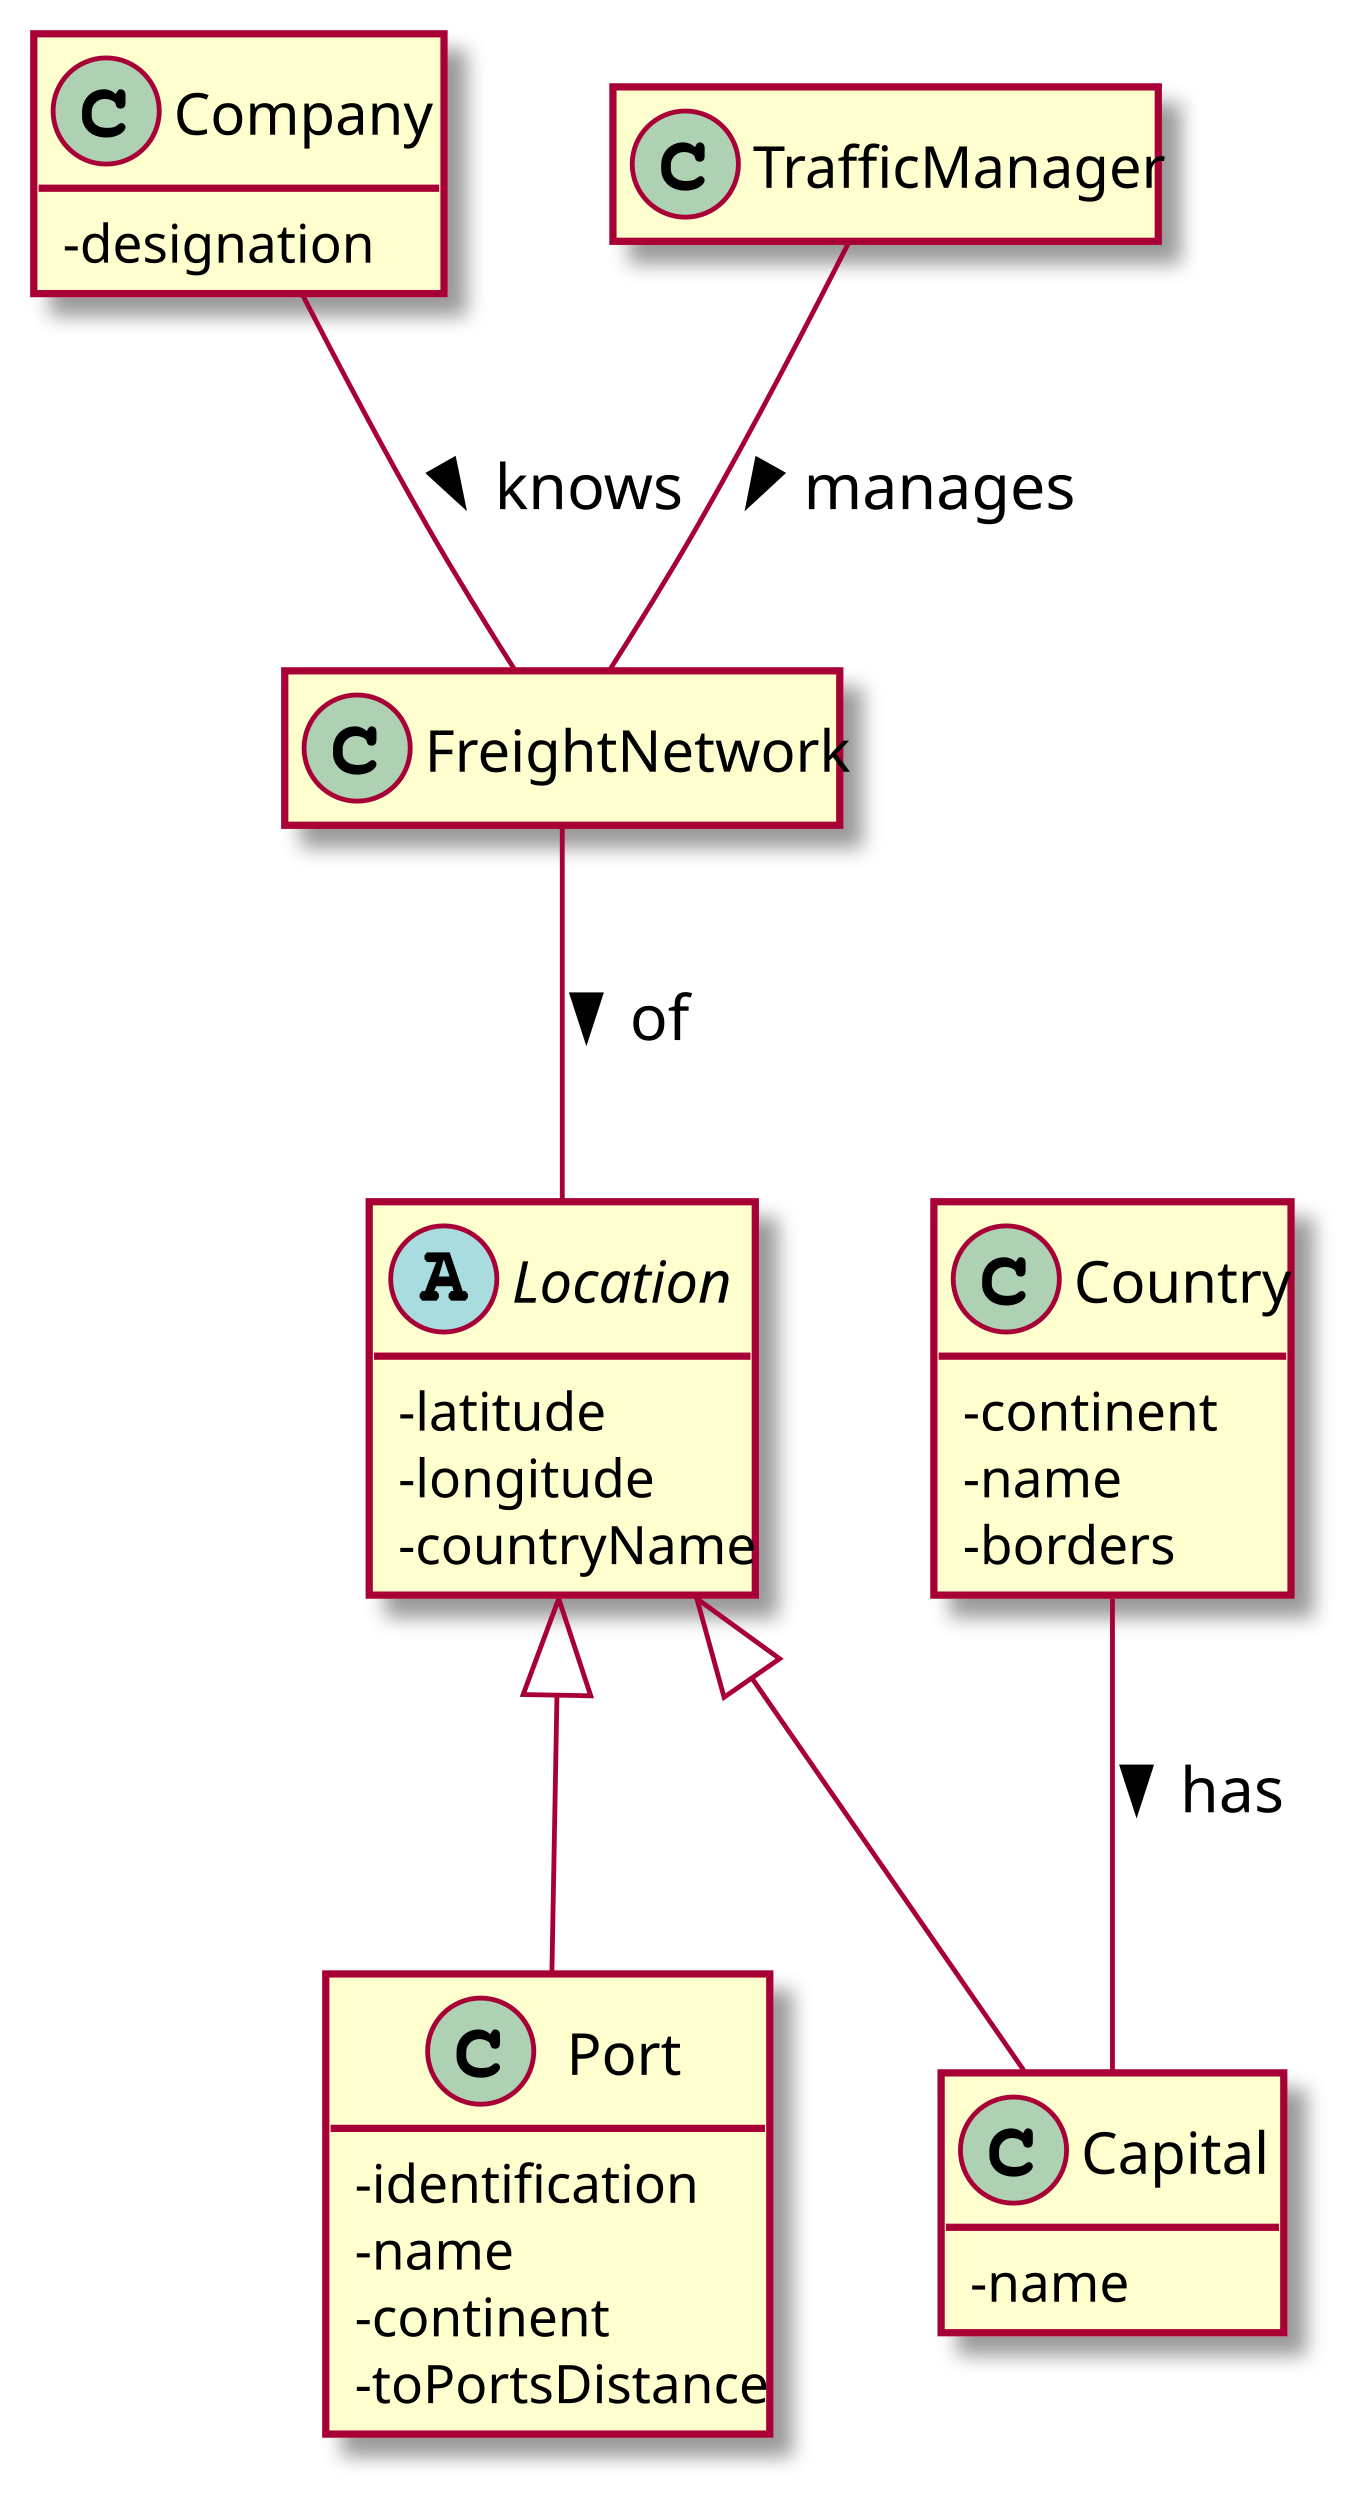
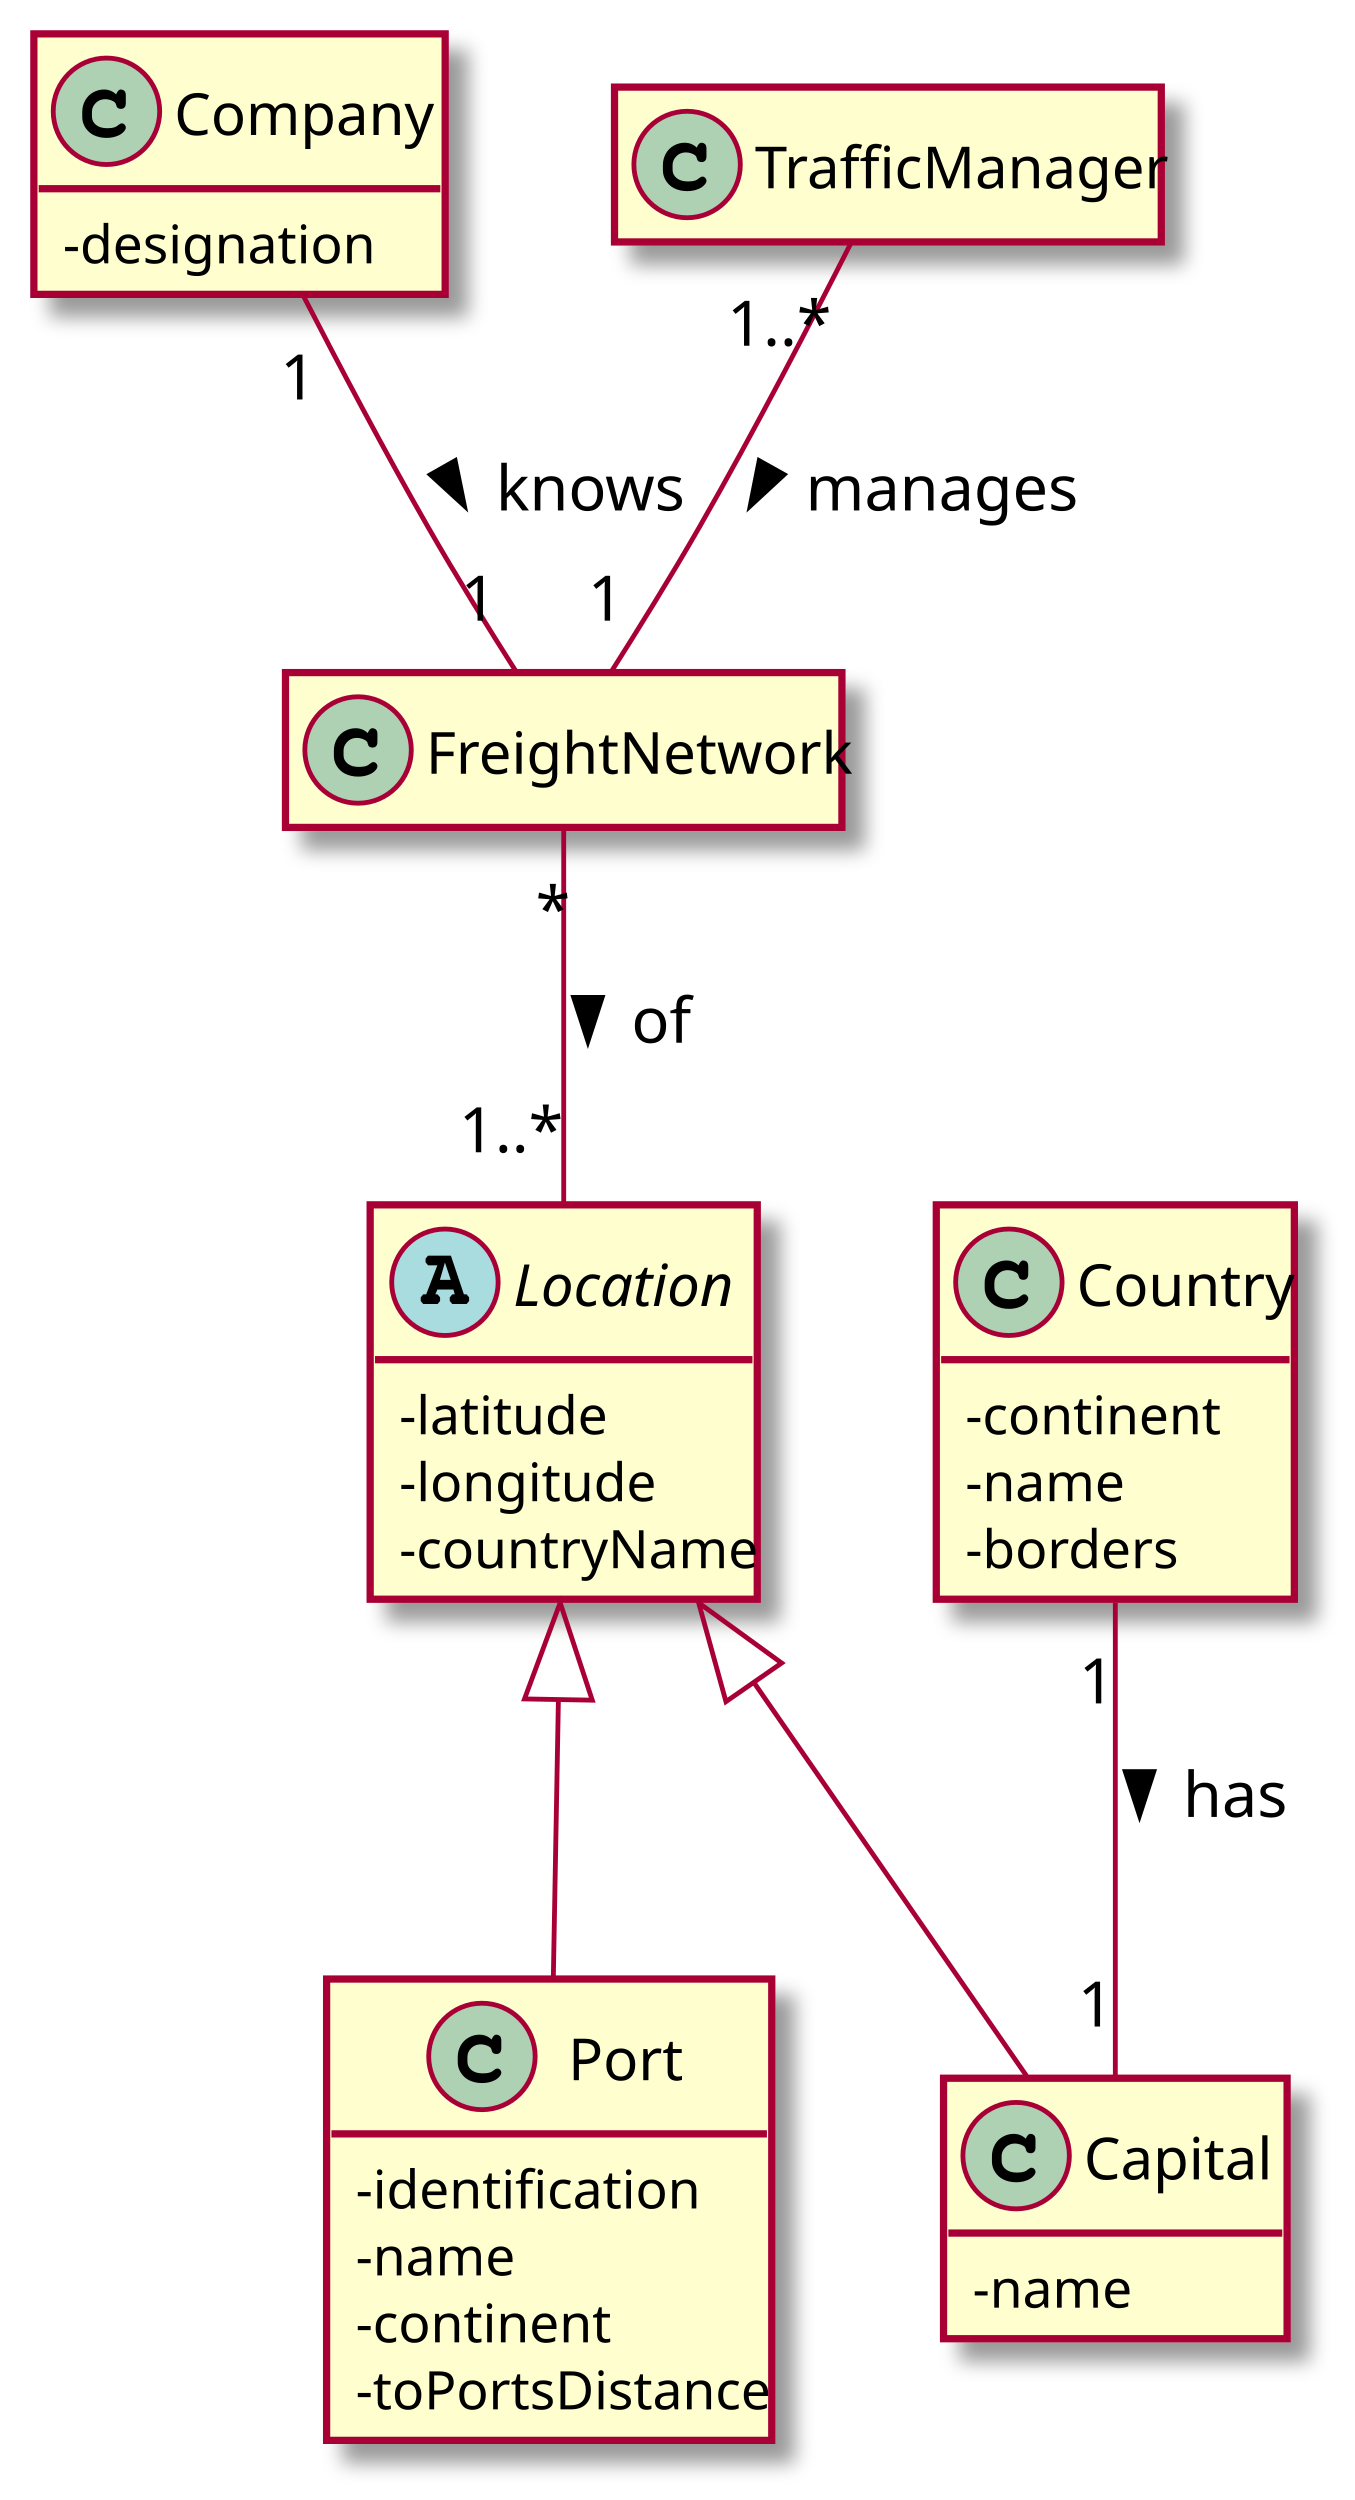
- <svg xmlns="http://www.w3.org/2000/svg" contentScriptType="application/ecmascript" contentStyleType="text/css" height="518px" preserveAspectRatio="none" style="width:281px;height:518px;background:#FFFFFF;" version="1.1" viewBox="0 0 281 518" width="281px" zoomAndPan="magnify">
+ <svg xmlns="http://www.w3.org/2000/svg" contentScriptType="application/ecmascript" contentStyleType="text/css" height="310.8px" preserveAspectRatio="none" style="width:168px;height:310px;background:#FFFFFF;" version="1.1" viewBox="0 0 168 310" width="168.6px" zoomAndPan="magnify">
  <defs>
-     <filter height="300%" id="fvyr1r8d0ovhm" width="300%" x="-1" y="-1">
-       <feGaussianBlur result="blurOut" stdDeviation="2.0" />
+     <filter height="300%" id="fqqcws5pjynmd" width="300%" x="-1" y="-1">
+       <feGaussianBlur result="blurOut" stdDeviation="1.2" />
      <feColorMatrix in="blurOut" result="blurOut2" type="matrix" values="0 0 0 0 0 0 0 0 0 0 0 0 0 0 0 0 0 0 .4 0" />
-       <feOffset dx="4.0" dy="4.0" in="blurOut2" result="blurOut3" />
+       <feOffset dx="2.4" dy="2.4" in="blurOut2" result="blurOut3" />
      <feBlend in="SourceGraphic" in2="blurOut3" mode="normal" />
    </filter>
  </defs>
  <g>
-     <rect codeLine="7" fill="#FEFECE" filter="url(#fvyr1r8d0ovhm)" height="53.836" id="Company" style="stroke:#A80036;stroke-width:1.5;" width="85" x="7" y="7" />
-     <ellipse cx="22" cy="23" fill="#ADD1B2" rx="11" ry="11" style="stroke:#A80036;stroke-width:1.0;" />
-     <path d="M24,19.5 Q24.203,19 24.438,18.75 Q24.672,18.5 24.938,18.5 Q25.406,18.5 25.703,18.781 Q26,19.062 26,19.719 L26,21.281 Q26,21.938 25.719,22.219 Q25.438,22.5 25,22.5 Q24.609,22.5 24.359,22.328 Q24.109,22.156 24,21.703 Q23.953,21.391 23.781,21.219 Q23.469,20.891 22.906,20.703 Q22.344,20.5 21.781,20.5 Q21.078,20.5 20.484,20.781 Q19.906,21.062 19.453,21.688 Q19,22.312 19,23.172 L19,24.094 Q19,25.125 19.844,25.812 Q20.688,26.5 22.188,26.5 Q23.078,26.5 23.703,26.297 Q24.062,26.188 24.469,25.828 Q24.734,25.625 24.875,25.562 Q25.016,25.5 25.188,25.5 Q25.516,25.5 25.75,25.766 Q26,26.016 26,26.375 Q26,26.719 25.656,27.125 Q25.156,27.719 24.359,28.047 Q23.312,28.5 22.031,28.5 Q20.531,28.5 19.328,27.906 Q18.359,27.438 17.672,26.422 Q17,25.406 17,24.203 L17,23.109 Q17,21.859 17.594,20.766 Q18.203,19.672 19.25,19.094 Q20.312,18.5 21.5,18.5 Q22.219,18.5 22.844,18.75 Q23.469,19 24,19.5 Z " fill="#000000" />
-     <text fill="#000000" font-family="sans-serif" font-size="12" lengthAdjust="spacing" textLength="53" x="36" y="27.91">Company</text>
-     <line style="stroke:#A80036;stroke-width:1.5;" x1="8" x2="91" y1="39" y2="39" />
-     <text fill="#000000" font-family="sans-serif" font-size="11" lengthAdjust="spacing" textLength="59" x="13" y="54.419">-designation</text>
-     <rect codeLine="11" fill="#FEFECE" filter="url(#fvyr1r8d0ovhm)" height="32" id="FreightNetwork" style="stroke:#A80036;stroke-width:1.5;" width="115" x="59" y="139" />
-     <ellipse cx="74" cy="155" fill="#ADD1B2" rx="11" ry="11" style="stroke:#A80036;stroke-width:1.0;" />
-     <path d="M76,151.5 Q76.203,151 76.438,150.75 Q76.672,150.5 76.938,150.5 Q77.406,150.5 77.703,150.781 Q78,151.062 78,151.719 L78,153.281 Q78,153.938 77.719,154.219 Q77.438,154.5 77,154.5 Q76.609,154.5 76.359,154.328 Q76.109,154.156 76,153.703 Q75.953,153.391 75.781,153.219 Q75.469,152.891 74.906,152.703 Q74.344,152.5 73.781,152.5 Q73.078,152.5 72.484,152.781 Q71.906,153.062 71.453,153.688 Q71,154.312 71,155.172 L71,156.094 Q71,157.125 71.844,157.812 Q72.688,158.5 74.188,158.5 Q75.078,158.5 75.703,158.297 Q76.062,158.188 76.469,157.828 Q76.734,157.625 76.875,157.562 Q77.016,157.5 77.188,157.5 Q77.516,157.5 77.75,157.766 Q78,158.016 78,158.375 Q78,158.719 77.656,159.125 Q77.156,159.719 76.359,160.047 Q75.312,160.5 74.031,160.5 Q72.531,160.5 71.328,159.906 Q70.359,159.438 69.672,158.422 Q69,157.406 69,156.203 L69,155.109 Q69,153.859 69.594,152.766 Q70.203,151.672 71.25,151.094 Q72.312,150.5 73.5,150.5 Q74.219,150.5 74.844,150.75 Q75.469,151 76,151.5 Z " fill="#000000" />
-     <text fill="#000000" font-family="sans-serif" font-size="12" lengthAdjust="spacing" textLength="83" x="88" y="159.91">FreightNetwork</text>
-     <rect codeLine="13" fill="#FEFECE" filter="url(#fvyr1r8d0ovhm)" height="81.508" id="Location" style="stroke:#A80036;stroke-width:1.5;" width="80" x="76.5" y="249" />
-     <ellipse cx="91.95" cy="265" fill="#A9DCDF" rx="11" ry="11" style="stroke:#A80036;stroke-width:1.0;" />
-     <path d="M93.7,266.5 L90.403,266.5 L89.966,267.5 L89.966,267.5 L90.434,267.5 L90.95,268.125 L90.95,268.5 L90.95,268.875 L90.434,269.5 L89.966,269.5 L88.075,269.5 L87.466,269.5 L86.95,268.875 L86.95,268.5 L86.95,268.125 L87.466,267.5 L88.075,267.5 L90.388,261.5 L89.513,261.5 L88.466,261.5 L87.95,260.875 L87.95,260.5 L87.95,260.125 L88.466,259.5 L89.513,259.5 L93.184,259.5 L95.872,267.5 L96.434,267.5 L96.434,267.5 L96.95,268.125 L96.95,268.5 L96.95,268.875 L96.434,269.5 L95.872,269.5 L93.981,269.5 L93.466,269.5 L92.95,268.875 L92.95,268.5 L92.95,268.125 L93.466,267.5 L93.981,267.5 L93.981,267.5 L93.7,266.5 Z M93.153,264.5 L91.95,260.922 L90.919,264.5 L93.153,264.5 Z " fill="#000000" />
-     <text fill="#000000" font-family="sans-serif" font-size="12" font-style="italic" lengthAdjust="spacing" textLength="47" x="106.05" y="269.91">Location</text>
-     <line style="stroke:#A80036;stroke-width:1.5;" x1="77.5" x2="155.5" y1="281" y2="281" />
-     <text fill="#000000" font-family="sans-serif" font-size="11" lengthAdjust="spacing" textLength="38" x="82.5" y="296.419">-latitude</text>
-     <text fill="#000000" font-family="sans-serif" font-size="11" lengthAdjust="spacing" textLength="47" x="82.5" y="310.255">-longitude</text>
-     <text fill="#000000" font-family="sans-serif" font-size="11" lengthAdjust="spacing" textLength="68" x="82.5" y="324.091">-countryName</text>
-     <rect codeLine="19" fill="#FEFECE" filter="url(#fvyr1r8d0ovhm)" height="95.344" id="Port" style="stroke:#A80036;stroke-width:1.5;" width="92" x="67.5" y="409" />
-     <ellipse cx="99.6" cy="425" fill="#ADD1B2" rx="11" ry="11" style="stroke:#A80036;stroke-width:1.0;" />
-     <path d="M101.6,421.5 Q101.803,421 102.037,420.75 Q102.272,420.5 102.537,420.5 Q103.006,420.5 103.303,420.781 Q103.6,421.062 103.6,421.719 L103.6,423.281 Q103.6,423.938 103.319,424.219 Q103.037,424.5 102.6,424.5 Q102.209,424.5 101.959,424.328 Q101.709,424.156 101.6,423.703 Q101.553,423.391 101.381,423.219 Q101.069,422.891 100.506,422.703 Q99.944,422.5 99.381,422.5 Q98.678,422.5 98.084,422.781 Q97.506,423.062 97.053,423.688 Q96.6,424.312 96.6,425.172 L96.6,426.094 Q96.6,427.125 97.444,427.812 Q98.287,428.5 99.787,428.5 Q100.678,428.5 101.303,428.297 Q101.662,428.188 102.069,427.828 Q102.334,427.625 102.475,427.562 Q102.616,427.5 102.787,427.5 Q103.116,427.5 103.35,427.766 Q103.6,428.016 103.6,428.375 Q103.6,428.719 103.256,429.125 Q102.756,429.719 101.959,430.047 Q100.912,430.5 99.631,430.5 Q98.131,430.5 96.928,429.906 Q95.959,429.438 95.272,428.422 Q94.6,427.406 94.6,426.203 L94.6,425.109 Q94.6,423.859 95.194,422.766 Q95.803,421.672 96.85,421.094 Q97.912,420.5 99.1,420.5 Q99.819,420.5 100.444,420.75 Q101.069,421 101.6,421.5 Z " fill="#000000" />
-     <text fill="#000000" font-family="sans-serif" font-size="12" lengthAdjust="spacing" textLength="22" x="117.4" y="429.91">Port</text>
-     <line style="stroke:#A80036;stroke-width:1.5;" x1="68.5" x2="158.5" y1="441" y2="441" />
-     <text fill="#000000" font-family="sans-serif" font-size="11" lengthAdjust="spacing" textLength="64" x="73.5" y="456.419">-identification</text>
-     <text fill="#000000" font-family="sans-serif" font-size="11" lengthAdjust="spacing" textLength="30" x="73.5" y="470.255">-name</text>
-     <text fill="#000000" font-family="sans-serif" font-size="11" lengthAdjust="spacing" textLength="48" x="73.5" y="484.091">-continent</text>
-     <text fill="#000000" font-family="sans-serif" font-size="11" lengthAdjust="spacing" textLength="80" x="73.5" y="497.927">-toPortsDistance</text>
-     <rect codeLine="26" fill="#FEFECE" filter="url(#fvyr1r8d0ovhm)" height="53.836" id="Capital" style="stroke:#A80036;stroke-width:1.5;" width="71" x="195" y="429.5" />
-     <ellipse cx="210" cy="445.5" fill="#ADD1B2" rx="11" ry="11" style="stroke:#A80036;stroke-width:1.0;" />
-     <path d="M212,442 Q212.203,441.5 212.438,441.25 Q212.672,441 212.938,441 Q213.406,441 213.703,441.281 Q214,441.562 214,442.219 L214,443.781 Q214,444.438 213.719,444.719 Q213.438,445 213,445 Q212.609,445 212.359,444.828 Q212.109,444.656 212,444.203 Q211.953,443.891 211.781,443.719 Q211.469,443.391 210.906,443.203 Q210.344,443 209.781,443 Q209.078,443 208.484,443.281 Q207.906,443.562 207.453,444.188 Q207,444.812 207,445.672 L207,446.594 Q207,447.625 207.844,448.312 Q208.688,449 210.188,449 Q211.078,449 211.703,448.797 Q212.062,448.688 212.469,448.328 Q212.734,448.125 212.875,448.062 Q213.016,448 213.188,448 Q213.516,448 213.75,448.266 Q214,448.516 214,448.875 Q214,449.219 213.656,449.625 Q213.156,450.219 212.359,450.547 Q211.312,451 210.031,451 Q208.531,451 207.328,450.406 Q206.359,449.938 205.672,448.922 Q205,447.906 205,446.703 L205,445.609 Q205,444.359 205.594,443.266 Q206.203,442.172 207.25,441.594 Q208.312,441 209.5,441 Q210.219,441 210.844,441.25 Q211.469,441.5 212,442 Z " fill="#000000" />
-     <text fill="#000000" font-family="sans-serif" font-size="12" lengthAdjust="spacing" textLength="39" x="224" y="450.41">Capital</text>
-     <line style="stroke:#A80036;stroke-width:1.5;" x1="196" x2="265" y1="461.5" y2="461.5" />
-     <text fill="#000000" font-family="sans-serif" font-size="11" lengthAdjust="spacing" textLength="30" x="201" y="476.919">-name</text>
-     <rect codeLine="30" fill="#FEFECE" filter="url(#fvyr1r8d0ovhm)" height="81.508" id="Country" style="stroke:#A80036;stroke-width:1.5;" width="74" x="193.5" y="249" />
-     <ellipse cx="208.5" cy="265" fill="#ADD1B2" rx="11" ry="11" style="stroke:#A80036;stroke-width:1.0;" />
-     <path d="M210.5,261.5 Q210.703,261 210.938,260.75 Q211.172,260.5 211.438,260.5 Q211.906,260.5 212.203,260.781 Q212.5,261.062 212.5,261.719 L212.5,263.281 Q212.5,263.938 212.219,264.219 Q211.938,264.5 211.5,264.5 Q211.109,264.5 210.859,264.328 Q210.609,264.156 210.5,263.703 Q210.453,263.391 210.281,263.219 Q209.969,262.891 209.406,262.703 Q208.844,262.5 208.281,262.5 Q207.578,262.5 206.984,262.781 Q206.406,263.062 205.953,263.688 Q205.5,264.312 205.5,265.172 L205.5,266.094 Q205.5,267.125 206.344,267.812 Q207.188,268.5 208.688,268.5 Q209.578,268.5 210.203,268.297 Q210.562,268.188 210.969,267.828 Q211.234,267.625 211.375,267.562 Q211.516,267.5 211.688,267.5 Q212.016,267.5 212.25,267.766 Q212.5,268.016 212.5,268.375 Q212.5,268.719 212.156,269.125 Q211.656,269.719 210.859,270.047 Q209.812,270.5 208.531,270.5 Q207.031,270.5 205.828,269.906 Q204.859,269.438 204.172,268.422 Q203.5,267.406 203.5,266.203 L203.5,265.109 Q203.5,263.859 204.094,262.766 Q204.703,261.672 205.75,261.094 Q206.812,260.5 208,260.5 Q208.719,260.5 209.344,260.75 Q209.969,261 210.5,261.5 Z " fill="#000000" />
-     <text fill="#000000" font-family="sans-serif" font-size="12" lengthAdjust="spacing" textLength="42" x="222.5" y="269.91">Country</text>
-     <line style="stroke:#A80036;stroke-width:1.5;" x1="194.5" x2="266.5" y1="281" y2="281" />
-     <text fill="#000000" font-family="sans-serif" font-size="11" lengthAdjust="spacing" textLength="48" x="199.5" y="296.419">-continent</text>
-     <text fill="#000000" font-family="sans-serif" font-size="11" lengthAdjust="spacing" textLength="30" x="199.5" y="310.255">-name</text>
-     <text fill="#000000" font-family="sans-serif" font-size="11" lengthAdjust="spacing" textLength="42" x="199.5" y="324.091">-borders</text>
-     <rect codeLine="36" fill="#FEFECE" filter="url(#fvyr1r8d0ovhm)" height="32" id="TrafficManager" style="stroke:#A80036;stroke-width:1.5;" width="113" x="127" y="18" />
-     <ellipse cx="142" cy="34" fill="#ADD1B2" rx="11" ry="11" style="stroke:#A80036;stroke-width:1.0;" />
-     <path d="M144,30.5 Q144.203,30 144.438,29.75 Q144.672,29.5 144.938,29.5 Q145.406,29.5 145.703,29.781 Q146,30.062 146,30.719 L146,32.281 Q146,32.938 145.719,33.219 Q145.438,33.5 145,33.5 Q144.609,33.5 144.359,33.328 Q144.109,33.156 144,32.703 Q143.953,32.391 143.781,32.219 Q143.469,31.891 142.906,31.703 Q142.344,31.5 141.781,31.5 Q141.078,31.5 140.484,31.781 Q139.906,32.062 139.453,32.688 Q139,33.312 139,34.172 L139,35.094 Q139,36.125 139.844,36.812 Q140.688,37.5 142.188,37.5 Q143.078,37.5 143.703,37.297 Q144.062,37.188 144.469,36.828 Q144.734,36.625 144.875,36.562 Q145.016,36.5 145.188,36.5 Q145.516,36.5 145.75,36.766 Q146,37.016 146,37.375 Q146,37.719 145.656,38.125 Q145.156,38.719 144.359,39.047 Q143.312,39.5 142.031,39.5 Q140.531,39.5 139.328,38.906 Q138.359,38.438 137.672,37.422 Q137,36.406 137,35.203 L137,34.109 Q137,32.859 137.594,31.766 Q138.203,30.672 139.25,30.094 Q140.312,29.5 141.5,29.5 Q142.219,29.5 142.844,29.75 Q143.469,30 144,30.5 Z " fill="#000000" />
-     <text fill="#000000" font-family="sans-serif" font-size="12" lengthAdjust="spacing" textLength="81" x="156" y="38.91">TrafficManager</text>
-     <path codeLine="41" d="M62.77,61.28 C70.11,75.53 79.54,93.38 88.5,109 C94.27,119.06 101.14,130.11 106.63,138.75 " fill="none" id="Company-FreightNetwork" style="stroke:#A80036;stroke-width:1.0;" />
-     <polygon fill="#000000" points="95.963,104.527,94.065,95.208,88.95,98.104,95.963,104.527" style="stroke:#000000;stroke-width:1.0;" />
-     <text fill="#000000" font-family="sans-serif" font-size="13" lengthAdjust="spacing" textLength="37" x="102.5" y="105.495">knows</text>
-     <path codeLine="42" d="M115.4,351.38 C115.05,370.39 114.67,391.08 114.35,408.98 " fill="none" id="Location-backto-Port" style="stroke:#A80036;stroke-width:1.0;" />
-     <polygon fill="none" points="108.4,351.11,115.77,331.24,122.4,351.37,108.4,351.11" style="stroke:#A80036;stroke-width:1.0;" />
-     <path codeLine="43" d="M155.82,347.74 C174.93,375.32 196.99,407.15 212.15,429.02 " fill="none" id="Location-backto-Capital" style="stroke:#A80036;stroke-width:1.0;" />
-     <polygon fill="none" points="150.03,351.67,144.39,331.24,161.53,343.69,150.03,351.67" style="stroke:#A80036;stroke-width:1.0;" />
-     <path codeLine="44" d="M116.5,171.26 C116.5,190.02 116.5,222.6 116.5,248.73 " fill="none" id="FreightNetwork-Location" style="stroke:#A80036;stroke-width:1.0;" />
-     <polygon fill="#000000" points="121.5,215.176,124.439,206.131,118.561,206.131,121.5,215.176" style="stroke:#000000;stroke-width:1.0;" />
-     <text fill="#000000" font-family="sans-serif" font-size="13" lengthAdjust="spacing" textLength="10" x="130.5" y="215.495">of</text>
-     <path codeLine="45" d="M230.5,331.24 C230.5,361.68 230.5,402.61 230.5,429.02 " fill="none" id="Country-Capital" style="stroke:#A80036;stroke-width:1.0;" />
-     <polygon fill="#000000" points="235.5,375.176,238.439,366.131,232.561,366.131,235.5,375.176" style="stroke:#000000;stroke-width:1.0;" />
-     <text fill="#000000" font-family="sans-serif" font-size="13" lengthAdjust="spacing" textLength="21" x="244.5" y="375.495">has</text>
-     <path codeLine="47" d="M175.89,50.19 C168.25,65.28 155.99,88.97 144.5,109 C138.73,119.06 131.86,130.11 126.37,138.75 " fill="none" id="TrafficManager-FreightNetwork" style="stroke:#A80036;stroke-width:1.0;" />
-     <polygon fill="#000000" points="155.06,104.54,162.039,98.079,156.909,95.211,155.06,104.54" style="stroke:#000000;stroke-width:1.0;" />
-     <text fill="#000000" font-family="sans-serif" font-size="13" lengthAdjust="spacing" textLength="53" x="166.5" y="105.495">manages</text>
+     <rect codeLine="7" fill="#FEFECE" filter="url(#fqqcws5pjynmd)" height="32.302" id="Company" style="stroke:#A80036;stroke-width:0.9;" width="51" x="4.2" y="4.2" />
+     <ellipse cx="13.2" cy="13.8" fill="#ADD1B2" rx="6.6" ry="6.6" style="stroke:#A80036;stroke-width:0.6;" />
+     <path d="M14.4,11.7 Q14.522,11.4 14.662,11.25 Q14.803,11.1 14.963,11.1 Q15.244,11.1 15.422,11.269 Q15.6,11.438 15.6,11.831 L15.6,12.769 Q15.6,13.162 15.431,13.331 Q15.262,13.5 15,13.5 Q14.766,13.5 14.616,13.397 Q14.466,13.294 14.4,13.022 Q14.372,12.834 14.269,12.731 Q14.081,12.534 13.744,12.422 Q13.406,12.3 13.069,12.3 Q12.647,12.3 12.291,12.469 Q11.944,12.637 11.672,13.012 Q11.4,13.387 11.4,13.903 L11.4,14.456 Q11.4,15.075 11.906,15.488 Q12.412,15.9 13.312,15.9 Q13.847,15.9 14.222,15.778 Q14.438,15.713 14.681,15.497 Q14.841,15.375 14.925,15.338 Q15.009,15.3 15.113,15.3 Q15.309,15.3 15.45,15.459 Q15.6,15.609 15.6,15.825 Q15.6,16.031 15.394,16.275 Q15.094,16.631 14.616,16.828 Q13.988,17.1 13.219,17.1 Q12.319,17.1 11.597,16.744 Q11.016,16.462 10.603,15.853 Q10.2,15.244 10.2,14.522 L10.2,13.866 Q10.2,13.116 10.556,12.459 Q10.922,11.803 11.55,11.456 Q12.188,11.1 12.9,11.1 Q13.331,11.1 13.706,11.25 Q14.081,11.4 14.4,11.7 Z " fill="#000000" />
+     <text fill="#000000" font-family="sans-serif" font-size="7.2" lengthAdjust="spacing" textLength="31.8" x="21.6" y="16.746">Company</text>
+     <line style="stroke:#A80036;stroke-width:0.9;" x1="4.8" x2="54.6" y1="23.4" y2="23.4" />
+     <text fill="#000000" font-family="sans-serif" font-size="6.6" lengthAdjust="spacing" textLength="35.4" x="7.8" y="32.651">-designation</text>
+     <rect codeLine="11" fill="#FEFECE" filter="url(#fqqcws5pjynmd)" height="19.2" id="FreightNetwork" style="stroke:#A80036;stroke-width:0.9;" width="69" x="35.4" y="83.4" />
+     <ellipse cx="44.4" cy="93" fill="#ADD1B2" rx="6.6" ry="6.6" style="stroke:#A80036;stroke-width:0.6;" />
+     <path d="M45.6,90.9 Q45.722,90.6 45.862,90.45 Q46.003,90.3 46.163,90.3 Q46.444,90.3 46.622,90.469 Q46.8,90.638 46.8,91.031 L46.8,91.969 Q46.8,92.362 46.631,92.531 Q46.462,92.7 46.2,92.7 Q45.966,92.7 45.816,92.597 Q45.666,92.494 45.6,92.222 Q45.572,92.034 45.469,91.931 Q45.281,91.734 44.944,91.622 Q44.606,91.5 44.269,91.5 Q43.847,91.5 43.491,91.669 Q43.144,91.838 42.872,92.213 Q42.6,92.588 42.6,93.103 L42.6,93.656 Q42.6,94.275 43.106,94.688 Q43.612,95.1 44.513,95.1 Q45.047,95.1 45.422,94.978 Q45.638,94.912 45.881,94.697 Q46.041,94.575 46.125,94.537 Q46.209,94.5 46.312,94.5 Q46.509,94.5 46.65,94.659 Q46.8,94.809 46.8,95.025 Q46.8,95.231 46.594,95.475 Q46.294,95.831 45.816,96.028 Q45.188,96.3 44.419,96.3 Q43.519,96.3 42.797,95.944 Q42.216,95.662 41.803,95.053 Q41.4,94.444 41.4,93.722 L41.4,93.066 Q41.4,92.316 41.756,91.659 Q42.122,91.003 42.75,90.656 Q43.388,90.3 44.1,90.3 Q44.531,90.3 44.906,90.45 Q45.281,90.6 45.6,90.9 Z " fill="#000000" />
+     <text fill="#000000" font-family="sans-serif" font-size="7.2" lengthAdjust="spacing" textLength="49.8" x="52.8" y="95.946">FreightNetwork</text>
+     <rect codeLine="13" fill="#FEFECE" filter="url(#fqqcws5pjynmd)" height="48.905" id="Location" style="stroke:#A80036;stroke-width:0.9;" width="48" x="45.9" y="149.4" />
+     <ellipse cx="55.17" cy="159" fill="#A9DCDF" rx="6.6" ry="6.6" style="stroke:#A80036;stroke-width:0.6;" />
+     <path d="M56.22,159.9 L54.242,159.9 L53.979,160.5 L53.979,160.5 L54.261,160.5 L54.57,160.875 L54.57,161.1 L54.57,161.325 L54.261,161.7 L53.979,161.7 L52.845,161.7 L52.479,161.7 L52.17,161.325 L52.17,161.1 L52.17,160.875 L52.479,160.5 L52.845,160.5 L54.233,156.9 L53.708,156.9 L53.079,156.9 L52.77,156.525 L52.77,156.3 L52.77,156.075 L53.079,155.7 L53.708,155.7 L55.911,155.7 L57.523,160.5 L57.861,160.5 L57.861,160.5 L58.17,160.875 L58.17,161.1 L58.17,161.325 L57.861,161.7 L57.523,161.7 L56.389,161.7 L56.079,161.7 L55.77,161.325 L55.77,161.1 L55.77,160.875 L56.079,160.5 L56.389,160.5 L56.389,160.5 L56.22,159.9 Z M55.892,158.7 L55.17,156.553 L54.551,158.7 L55.892,158.7 Z " fill="#000000" />
+     <text fill="#000000" font-family="sans-serif" font-size="7.2" font-style="italic" lengthAdjust="spacing" textLength="28.2" x="63.63" y="161.946">Location</text>
+     <line style="stroke:#A80036;stroke-width:0.9;" x1="46.5" x2="93.3" y1="168.6" y2="168.6" />
+     <text fill="#000000" font-family="sans-serif" font-size="6.6" lengthAdjust="spacing" textLength="22.8" x="49.5" y="177.851">-latitude</text>
+     <text fill="#000000" font-family="sans-serif" font-size="6.6" lengthAdjust="spacing" textLength="28.2" x="49.5" y="186.153">-longitude</text>
+     <text fill="#000000" font-family="sans-serif" font-size="6.6" lengthAdjust="spacing" textLength="40.8" x="49.5" y="194.454">-countryName</text>
+     <rect codeLine="19" fill="#FEFECE" filter="url(#fqqcws5pjynmd)" height="57.206" id="Port" style="stroke:#A80036;stroke-width:0.9;" width="55.2" x="40.5" y="245.4" />
+     <ellipse cx="59.76" cy="255" fill="#ADD1B2" rx="6.6" ry="6.6" style="stroke:#A80036;stroke-width:0.6;" />
+     <path d="M60.96,252.9 Q61.082,252.6 61.222,252.45 Q61.363,252.3 61.523,252.3 Q61.804,252.3 61.982,252.469 Q62.16,252.637 62.16,253.031 L62.16,253.969 Q62.16,254.363 61.991,254.531 Q61.822,254.7 61.56,254.7 Q61.326,254.7 61.176,254.597 Q61.026,254.494 60.96,254.222 Q60.932,254.034 60.829,253.931 Q60.641,253.734 60.304,253.622 Q59.966,253.5 59.629,253.5 Q59.207,253.5 58.851,253.669 Q58.504,253.838 58.232,254.213 Q57.96,254.588 57.96,255.103 L57.96,255.656 Q57.96,256.275 58.466,256.688 Q58.972,257.1 59.873,257.1 Q60.407,257.1 60.782,256.978 Q60.998,256.913 61.241,256.697 Q61.401,256.575 61.485,256.538 Q61.569,256.5 61.672,256.5 Q61.869,256.5 62.01,256.659 Q62.16,256.809 62.16,257.025 Q62.16,257.231 61.954,257.475 Q61.654,257.831 61.176,258.028 Q60.547,258.3 59.779,258.3 Q58.879,258.3 58.157,257.944 Q57.576,257.663 57.163,257.053 Q56.76,256.444 56.76,255.722 L56.76,255.066 Q56.76,254.316 57.116,253.659 Q57.482,253.003 58.11,252.656 Q58.748,252.3 59.46,252.3 Q59.891,252.3 60.266,252.45 Q60.641,252.6 60.96,252.9 Z " fill="#000000" />
+     <text fill="#000000" font-family="sans-serif" font-size="7.2" lengthAdjust="spacing" textLength="13.2" x="70.44" y="257.946">Port</text>
+     <line style="stroke:#A80036;stroke-width:0.9;" x1="41.1" x2="95.1" y1="264.6" y2="264.6" />
+     <text fill="#000000" font-family="sans-serif" font-size="6.6" lengthAdjust="spacing" textLength="38.4" x="44.1" y="273.851">-identification</text>
+     <text fill="#000000" font-family="sans-serif" font-size="6.6" lengthAdjust="spacing" textLength="18" x="44.1" y="282.153">-name</text>
+     <text fill="#000000" font-family="sans-serif" font-size="6.6" lengthAdjust="spacing" textLength="28.8" x="44.1" y="290.454">-continent</text>
+     <text fill="#000000" font-family="sans-serif" font-size="6.6" lengthAdjust="spacing" textLength="48" x="44.1" y="298.756">-toPortsDistance</text>
+     <rect codeLine="26" fill="#FEFECE" filter="url(#fqqcws5pjynmd)" height="32.302" id="Capital" style="stroke:#A80036;stroke-width:0.9;" width="42.6" x="117" y="257.7" />
+     <ellipse cx="126" cy="267.3" fill="#ADD1B2" rx="6.6" ry="6.6" style="stroke:#A80036;stroke-width:0.6;" />
+     <path d="M127.2,265.2 Q127.322,264.9 127.463,264.75 Q127.603,264.6 127.763,264.6 Q128.044,264.6 128.222,264.769 Q128.4,264.938 128.4,265.331 L128.4,266.269 Q128.4,266.663 128.231,266.831 Q128.062,267 127.8,267 Q127.566,267 127.416,266.897 Q127.266,266.794 127.2,266.522 Q127.172,266.334 127.069,266.231 Q126.881,266.034 126.544,265.922 Q126.206,265.8 125.869,265.8 Q125.447,265.8 125.091,265.969 Q124.744,266.137 124.472,266.512 Q124.2,266.887 124.2,267.403 L124.2,267.956 Q124.2,268.575 124.706,268.988 Q125.213,269.4 126.112,269.4 Q126.647,269.4 127.022,269.278 Q127.237,269.212 127.481,268.997 Q127.641,268.875 127.725,268.837 Q127.809,268.8 127.912,268.8 Q128.109,268.8 128.25,268.959 Q128.4,269.109 128.4,269.325 Q128.4,269.531 128.194,269.775 Q127.894,270.131 127.416,270.328 Q126.787,270.6 126.019,270.6 Q125.119,270.6 124.397,270.244 Q123.816,269.962 123.403,269.353 Q123,268.744 123,268.022 L123,267.366 Q123,266.616 123.356,265.959 Q123.722,265.303 124.35,264.956 Q124.987,264.6 125.7,264.6 Q126.131,264.6 126.506,264.75 Q126.881,264.9 127.2,265.2 Z " fill="#000000" />
+     <text fill="#000000" font-family="sans-serif" font-size="7.2" lengthAdjust="spacing" textLength="23.4" x="134.4" y="270.246">Capital</text>
+     <line style="stroke:#A80036;stroke-width:0.9;" x1="117.6" x2="159" y1="276.9" y2="276.9" />
+     <text fill="#000000" font-family="sans-serif" font-size="6.6" lengthAdjust="spacing" textLength="18" x="120.6" y="286.151">-name</text>
+     <rect codeLine="30" fill="#FEFECE" filter="url(#fqqcws5pjynmd)" height="48.905" id="Country" style="stroke:#A80036;stroke-width:0.9;" width="44.4" x="116.1" y="149.4" />
+     <ellipse cx="125.1" cy="159" fill="#ADD1B2" rx="6.6" ry="6.6" style="stroke:#A80036;stroke-width:0.6;" />
+     <path d="M126.3,156.9 Q126.422,156.6 126.562,156.45 Q126.703,156.3 126.862,156.3 Q127.144,156.3 127.322,156.469 Q127.5,156.637 127.5,157.031 L127.5,157.969 Q127.5,158.363 127.331,158.531 Q127.162,158.7 126.9,158.7 Q126.666,158.7 126.516,158.597 Q126.366,158.494 126.3,158.222 Q126.272,158.034 126.169,157.931 Q125.981,157.734 125.644,157.622 Q125.306,157.5 124.969,157.5 Q124.547,157.5 124.191,157.669 Q123.844,157.838 123.572,158.213 Q123.3,158.588 123.3,159.103 L123.3,159.656 Q123.3,160.275 123.806,160.688 Q124.312,161.1 125.213,161.1 Q125.747,161.1 126.122,160.978 Q126.338,160.912 126.581,160.697 Q126.741,160.575 126.825,160.537 Q126.909,160.5 127.013,160.5 Q127.209,160.5 127.35,160.659 Q127.5,160.809 127.5,161.025 Q127.5,161.231 127.294,161.475 Q126.994,161.831 126.516,162.028 Q125.888,162.3 125.119,162.3 Q124.219,162.3 123.497,161.944 Q122.916,161.662 122.503,161.053 Q122.1,160.444 122.1,159.722 L122.1,159.066 Q122.1,158.316 122.456,157.659 Q122.822,157.003 123.45,156.656 Q124.088,156.3 124.8,156.3 Q125.231,156.3 125.606,156.45 Q125.981,156.6 126.3,156.9 Z " fill="#000000" />
+     <text fill="#000000" font-family="sans-serif" font-size="7.2" lengthAdjust="spacing" textLength="25.2" x="133.5" y="161.946">Country</text>
+     <line style="stroke:#A80036;stroke-width:0.9;" x1="116.7" x2="159.9" y1="168.6" y2="168.6" />
+     <text fill="#000000" font-family="sans-serif" font-size="6.6" lengthAdjust="spacing" textLength="28.8" x="119.7" y="177.851">-continent</text>
+     <text fill="#000000" font-family="sans-serif" font-size="6.6" lengthAdjust="spacing" textLength="18" x="119.7" y="186.153">-name</text>
+     <text fill="#000000" font-family="sans-serif" font-size="6.6" lengthAdjust="spacing" textLength="25.2" x="119.7" y="194.454">-borders</text>
+     <rect codeLine="36" fill="#FEFECE" filter="url(#fqqcws5pjynmd)" height="19.2" id="TrafficManager" style="stroke:#A80036;stroke-width:0.9;" width="67.8" x="76.2" y="10.8" />
+     <ellipse cx="85.2" cy="20.4" fill="#ADD1B2" rx="6.6" ry="6.6" style="stroke:#A80036;stroke-width:0.6;" />
+     <path d="M86.4,18.3 Q86.522,18 86.662,17.85 Q86.803,17.7 86.963,17.7 Q87.244,17.7 87.422,17.869 Q87.6,18.038 87.6,18.431 L87.6,19.369 Q87.6,19.762 87.431,19.931 Q87.263,20.1 87,20.1 Q86.766,20.1 86.616,19.997 Q86.466,19.894 86.4,19.622 Q86.372,19.434 86.269,19.331 Q86.081,19.134 85.744,19.022 Q85.406,18.9 85.069,18.9 Q84.647,18.9 84.291,19.069 Q83.944,19.238 83.672,19.613 Q83.4,19.988 83.4,20.503 L83.4,21.056 Q83.4,21.675 83.906,22.087 Q84.412,22.5 85.312,22.5 Q85.847,22.5 86.222,22.378 Q86.438,22.312 86.681,22.097 Q86.841,21.975 86.925,21.938 Q87.009,21.9 87.112,21.9 Q87.309,21.9 87.45,22.059 Q87.6,22.209 87.6,22.425 Q87.6,22.631 87.394,22.875 Q87.094,23.231 86.616,23.428 Q85.987,23.7 85.219,23.7 Q84.319,23.7 83.597,23.344 Q83.016,23.062 82.603,22.453 Q82.2,21.844 82.2,21.122 L82.2,20.466 Q82.2,19.716 82.556,19.059 Q82.922,18.403 83.55,18.056 Q84.188,17.7 84.9,17.7 Q85.331,17.7 85.706,17.85 Q86.081,18 86.4,18.3 Z " fill="#000000" />
+     <text fill="#000000" font-family="sans-serif" font-size="7.2" lengthAdjust="spacing" textLength="48.6" x="93.6" y="23.346">TrafficManager</text>
+     <path codeLine="41" d="M37.662,36.768 C42.066,45.318 47.724,56.028 53.1,65.4 C56.562,71.436 60.684,78.066 63.978,83.25 " fill="none" id="Company-FreightNetwork" style="stroke:#A80036;stroke-width:0.6;" />
+     <polygon fill="#000000" points="57.578,62.716,56.439,57.125,53.37,58.862,57.578,62.716" style="stroke:#000000;stroke-width:0.6;" />
+     <text fill="#000000" font-family="sans-serif" font-size="7.8" lengthAdjust="spacing" textLength="22.2" x="61.5" y="63.297">knows</text>
+     <text fill="#000000" font-family="sans-serif" font-size="7.8" lengthAdjust="spacing" textLength="4.2" x="34.744" y="49.529">1</text>
+     <text fill="#000000" font-family="sans-serif" font-size="7.8" lengthAdjust="spacing" textLength="4.2" x="57.121" y="76.962">1</text>
+     <path codeLine="42" d="M69.24,210.828 C69.03,222.234 68.802,234.648 68.61,245.388 " fill="none" id="Location-backto-Port" style="stroke:#A80036;stroke-width:0.6;" />
+     <polygon fill="none" points="65.04,210.666,69.462,198.744,73.44,210.822,65.04,210.666" style="stroke:#A80036;stroke-width:0.6;" />
+     <path codeLine="43" d="M93.492,208.644 C104.958,225.192 118.194,244.29 127.29,257.412 " fill="none" id="Location-backto-Capital" style="stroke:#A80036;stroke-width:0.6;" />
+     <polygon fill="none" points="90.018,211.002,86.634,198.744,96.918,206.214,90.018,211.002" style="stroke:#A80036;stroke-width:0.6;" />
+     <path codeLine="44" d="M69.9,102.756 C69.9,114.012 69.9,133.56 69.9,149.238 " fill="none" id="FreightNetwork-Location" style="stroke:#A80036;stroke-width:0.6;" />
+     <polygon fill="#000000" points="72.9,129.106,74.663,123.678,71.137,123.678,72.9,129.106" style="stroke:#000000;stroke-width:0.6;" />
+     <text fill="#000000" font-family="sans-serif" font-size="7.8" lengthAdjust="spacing" textLength="6" x="78.3" y="129.297">of</text>
+     <text fill="#000000" font-family="sans-serif" font-size="7.8" lengthAdjust="spacing" textLength="3" x="66.422" y="115.526">*</text>
+     <text fill="#000000" font-family="sans-serif" font-size="7.8" lengthAdjust="spacing" textLength="12" x="56.906" y="142.881">1..*</text>
+     <path codeLine="45" d="M138.3,198.744 C138.3,217.008 138.3,241.566 138.3,257.412 " fill="none" id="Country-Capital" style="stroke:#A80036;stroke-width:0.6;" />
+     <polygon fill="#000000" points="141.3,225.106,143.063,219.678,139.537,219.678,141.3,225.106" style="stroke:#000000;stroke-width:0.6;" />
+     <text fill="#000000" font-family="sans-serif" font-size="7.8" lengthAdjust="spacing" textLength="12.6" x="146.7" y="225.297">has</text>
+     <text fill="#000000" font-family="sans-serif" font-size="7.8" lengthAdjust="spacing" textLength="4.2" x="133.792" y="211.218">1</text>
+     <text fill="#000000" font-family="sans-serif" font-size="7.8" lengthAdjust="spacing" textLength="4.2" x="133.641" y="251.286">1</text>
+     <path codeLine="47" d="M105.534,30.114 C100.95,39.168 93.594,53.382 86.7,65.4 C83.238,71.436 79.116,78.066 75.822,83.25 " fill="none" id="TrafficManager-FreightNetwork" style="stroke:#A80036;stroke-width:0.6;" />
+     <polygon fill="#000000" points="93.036,62.724,97.224,58.848,94.145,57.127,93.036,62.724" style="stroke:#000000;stroke-width:0.6;" />
+     <text fill="#000000" font-family="sans-serif" font-size="7.8" lengthAdjust="spacing" textLength="31.8" x="99.9" y="63.297">manages</text>
+     <text fill="#000000" font-family="sans-serif" font-size="7.8" lengthAdjust="spacing" textLength="12" x="90.166" y="42.871">1..*</text>
+     <text fill="#000000" font-family="sans-serif" font-size="7.8" lengthAdjust="spacing" textLength="4.2" x="72.888" y="76.962">1</text>
  </g>
</svg>
